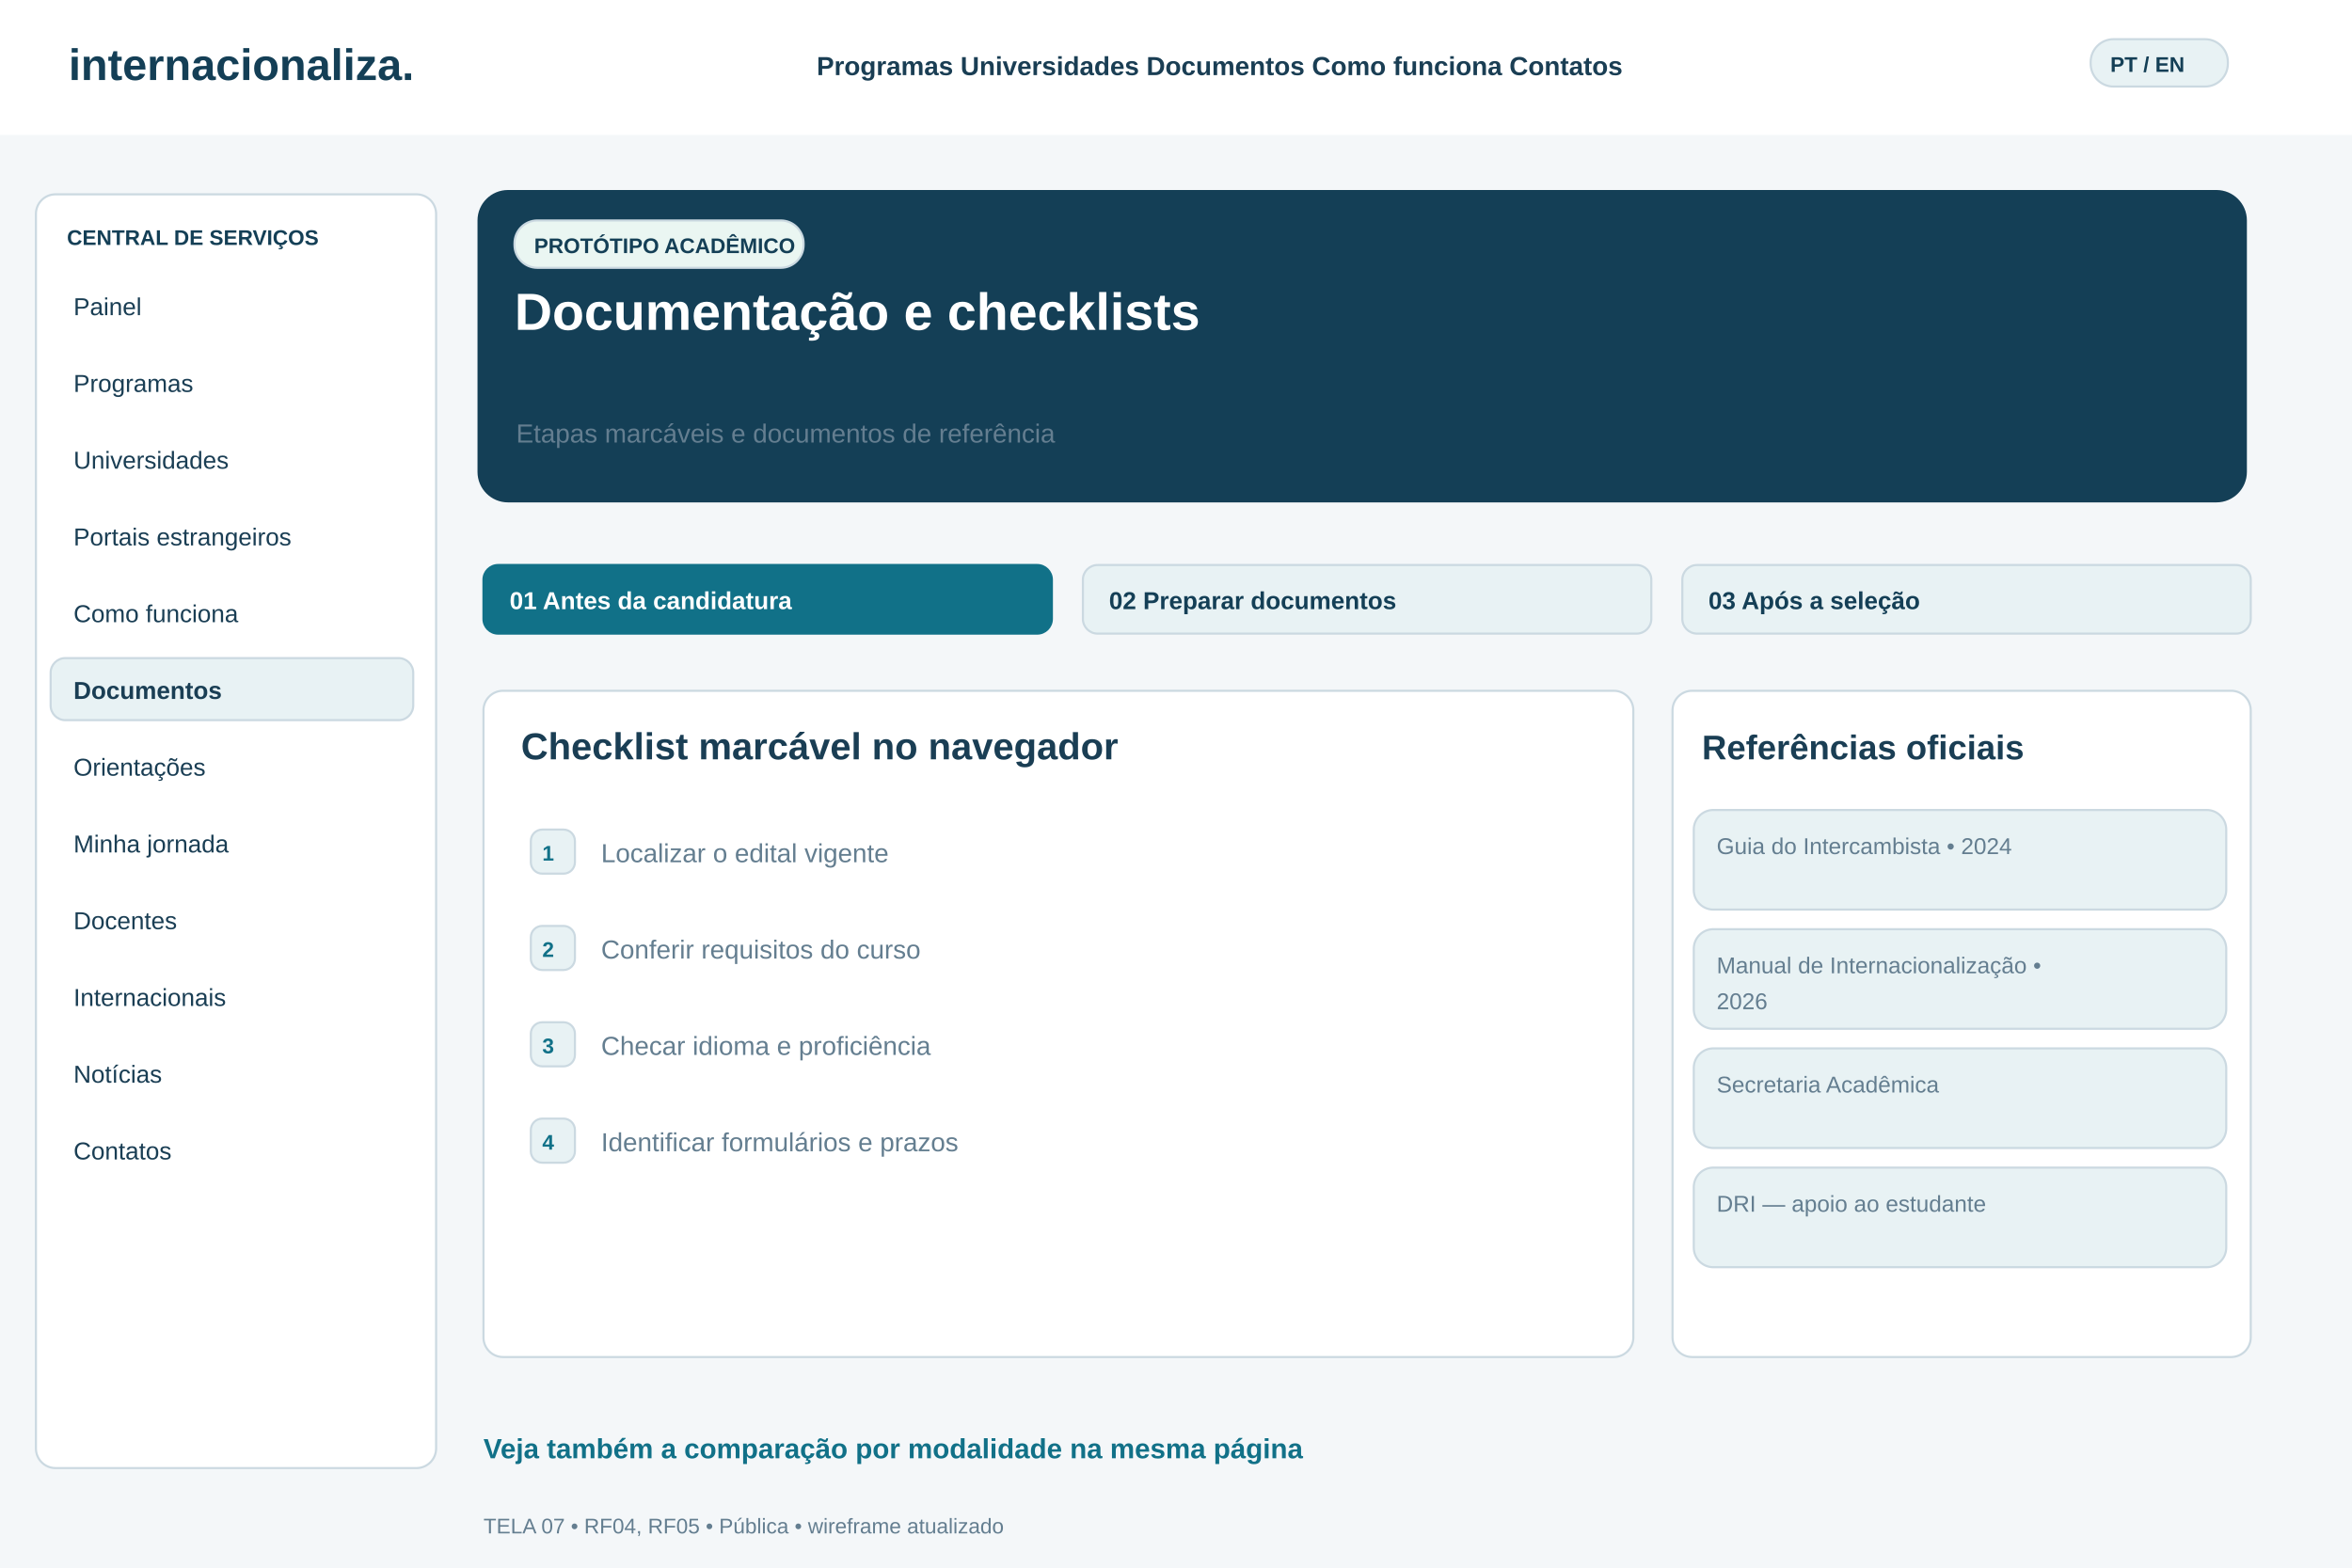
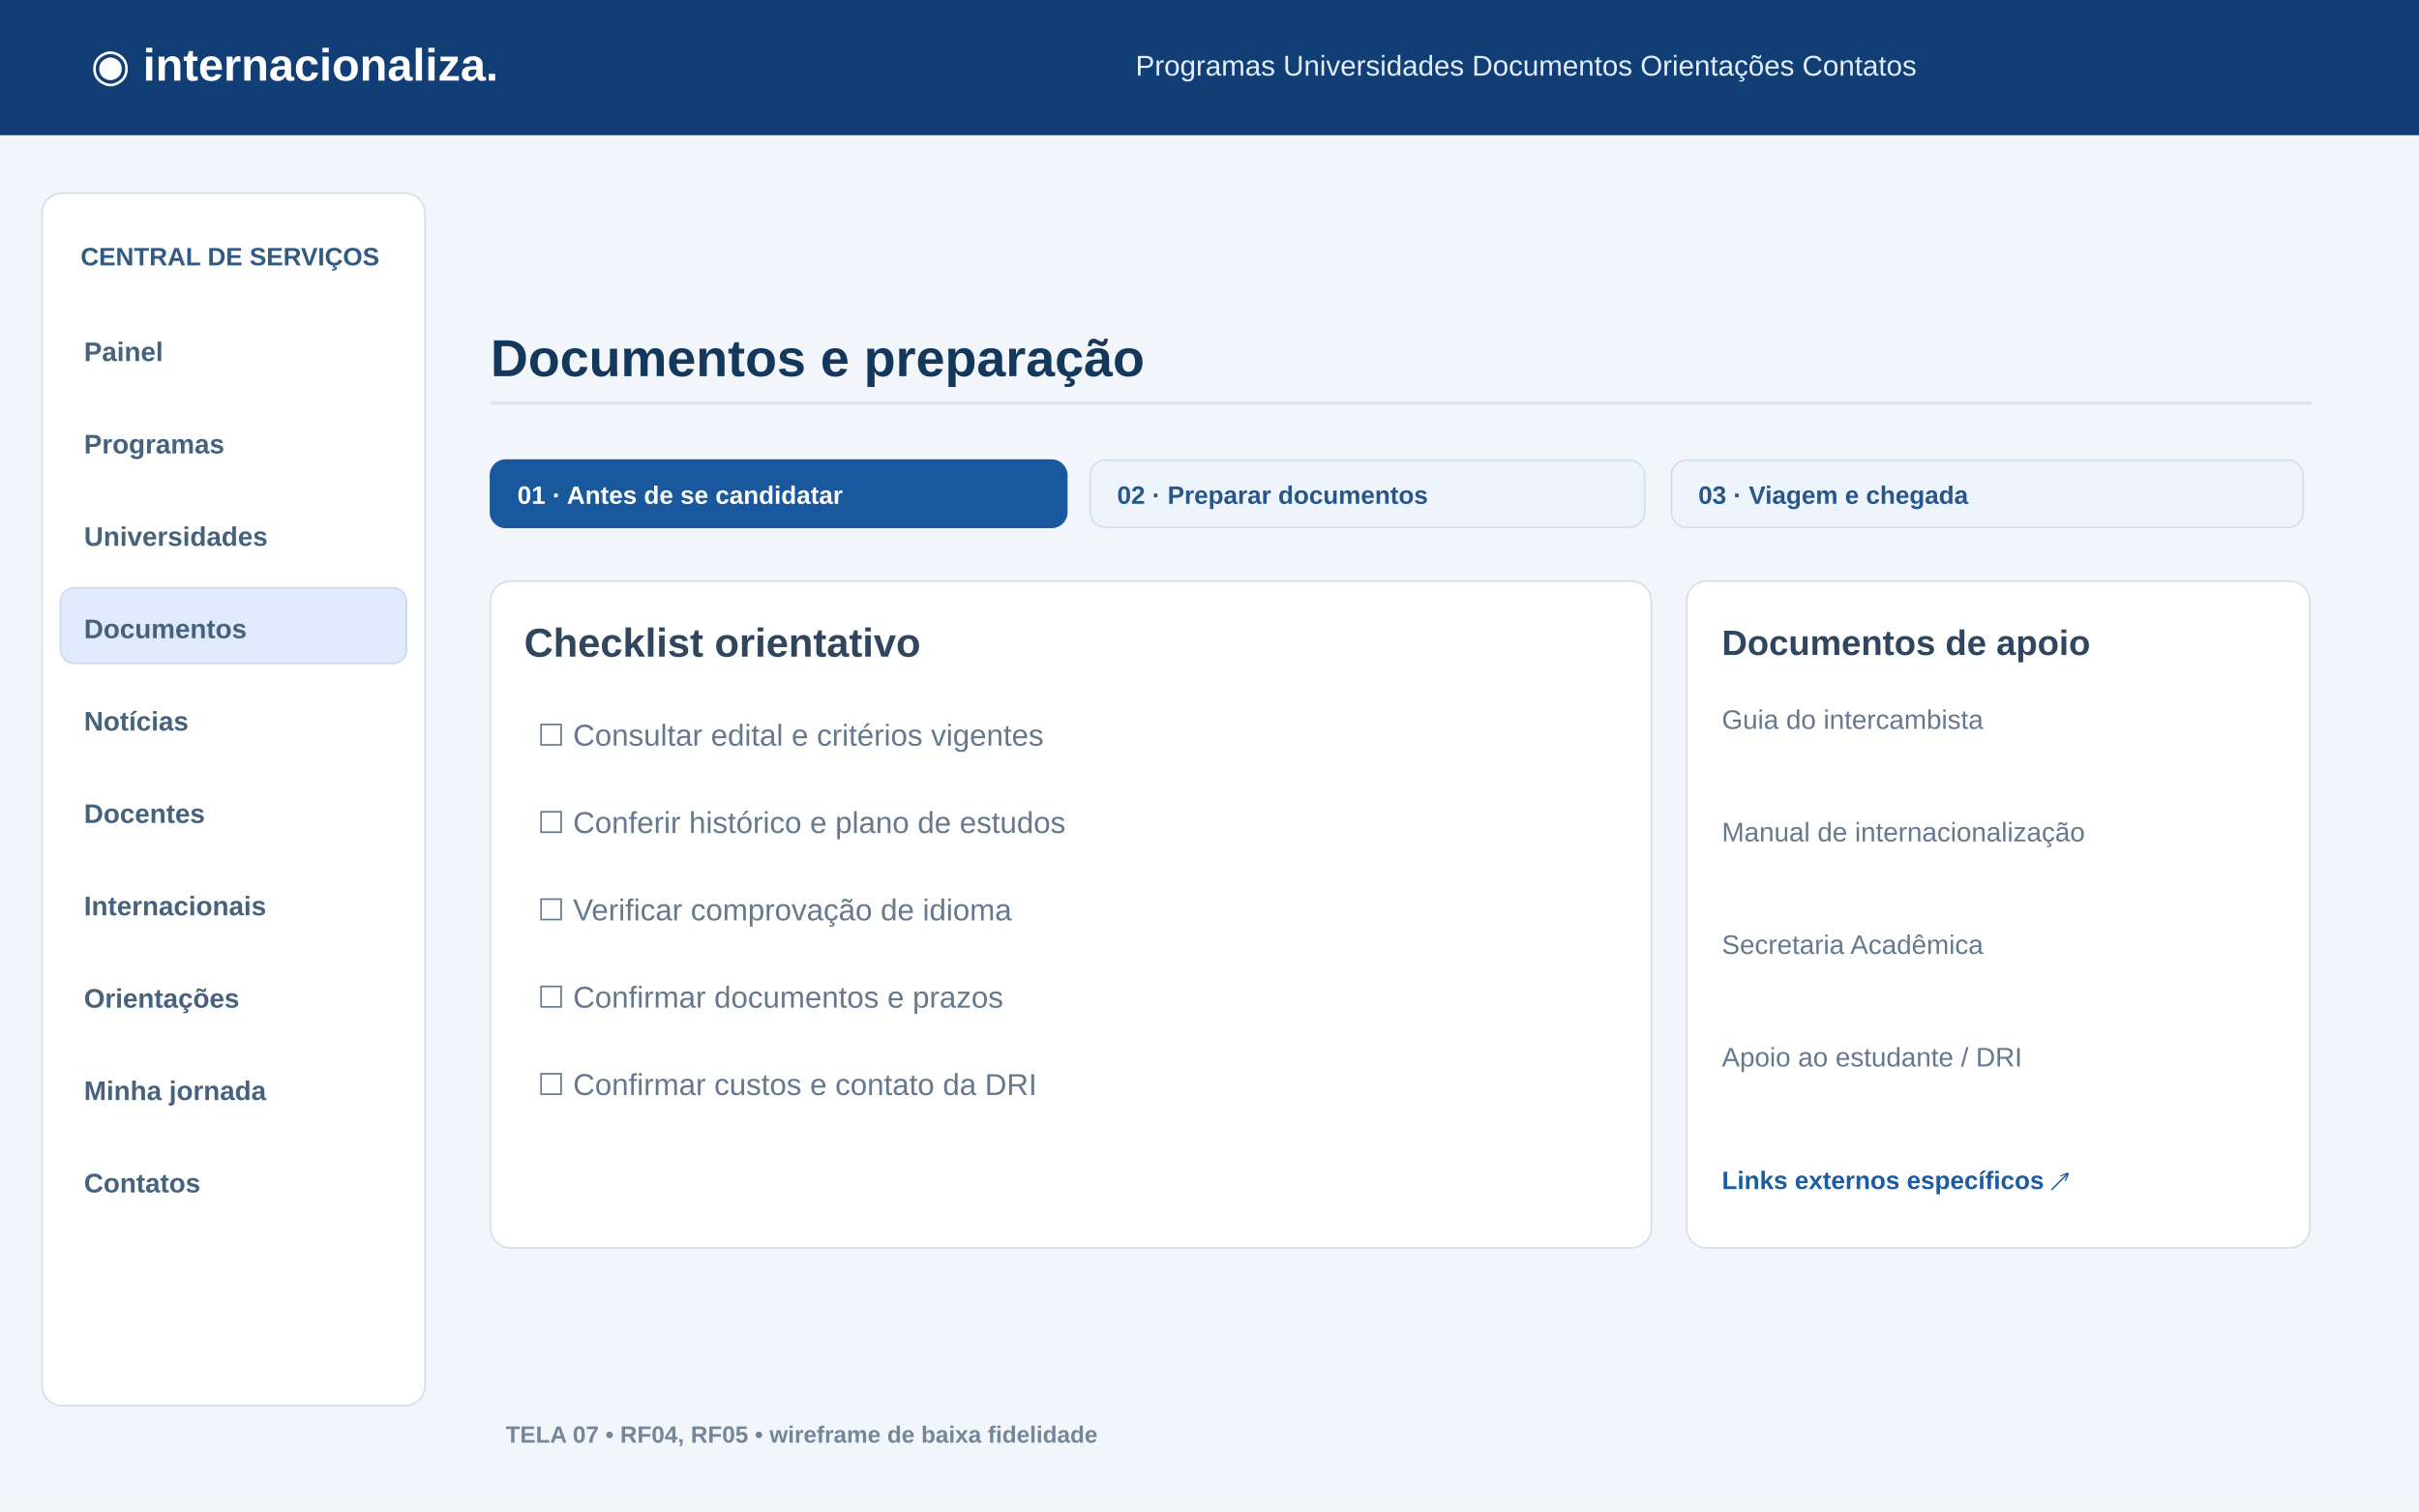
- <svg xmlns="http://www.w3.org/2000/svg" viewBox="0 0 1440 960" role="img" aria-labelledby="title desc">
-   <rect x="0" y="0" width="1440" height="960" rx="0" fill="#F4F7F9" stroke="#F4F7F9" stroke-width="1.3" />
-   <rect x="0" y="0" width="1440" height="82" rx="0" fill="#FFFFFF" stroke="#FFFFFF" stroke-width="1.3" />
-   <text x="42" y="49" fill="#143F56" font-size="27" font-weight="700" font-family="Arial, Helvetica, sans-serif">internacionaliza.</text>
-   <text x="500" y="46" fill="#1A3E54" font-size="16" font-weight="700" font-family="Arial, Helvetica, sans-serif">Programas    Universidades    Documentos    Como funciona    Contatos</text>
-   <rect x="1280" y="24" width="84" height="29" rx="14" fill="#E8F2F4" stroke="#CBD9E1" stroke-width="1.3" />
-   <text x="1292" y="44" fill="#143F56" font-size="13" font-weight="700" font-family="Arial, Helvetica, sans-serif">PT / EN</text>
-   <rect x="22" y="119" width="245" height="780" rx="12" fill="#FFFFFF" stroke="#CBD9E1" stroke-width="1.3" />
-   <text x="41" y="150" fill="#143F56" font-size="13" font-weight="700" font-family="Arial, Helvetica, sans-serif">CENTRAL DE SERVIÇOS</text>
-   <text x="45" y="193" fill="#1A3E54" font-size="15" font-weight="400" font-family="Arial, Helvetica, sans-serif">Painel</text>
-   <text x="45" y="240" fill="#1A3E54" font-size="15" font-weight="400" font-family="Arial, Helvetica, sans-serif">Programas</text>
-   <text x="45" y="287" fill="#1A3E54" font-size="15" font-weight="400" font-family="Arial, Helvetica, sans-serif">Universidades</text>
-   <text x="45" y="334" fill="#1A3E54" font-size="15" font-weight="400" font-family="Arial, Helvetica, sans-serif">Portais estrangeiros</text>
-   <text x="45" y="381" fill="#1A3E54" font-size="15" font-weight="400" font-family="Arial, Helvetica, sans-serif">Como funciona</text>
-   <rect x="31" y="403" width="222" height="38" rx="9" fill="#E8F2F4" stroke="#CBD9E1" stroke-width="1.3" />
-   <text x="45" y="428" fill="#1A3E54" font-size="15" font-weight="700" font-family="Arial, Helvetica, sans-serif">Documentos</text>
-   <text x="45" y="475" fill="#1A3E54" font-size="15" font-weight="400" font-family="Arial, Helvetica, sans-serif">Orientações</text>
-   <text x="45" y="522" fill="#1A3E54" font-size="15" font-weight="400" font-family="Arial, Helvetica, sans-serif">Minha jornada</text>
-   <text x="45" y="569" fill="#1A3E54" font-size="15" font-weight="400" font-family="Arial, Helvetica, sans-serif">Docentes</text>
-   <text x="45" y="616" fill="#1A3E54" font-size="15" font-weight="400" font-family="Arial, Helvetica, sans-serif">Internacionais</text>
-   <text x="45" y="663" fill="#1A3E54" font-size="15" font-weight="400" font-family="Arial, Helvetica, sans-serif">Notícias</text>
-   <text x="45" y="710" fill="#1A3E54" font-size="15" font-weight="400" font-family="Arial, Helvetica, sans-serif">Contatos</text>
-   <rect x="293" y="117" width="1082" height="190" rx="18" fill="#143F56" stroke="#143F56" stroke-width="1.3" />
-   <rect x="315" y="135" width="177" height="29" rx="14" fill="#EAF6F2" stroke="#CBD9E1" stroke-width="1.3" />
-   <text x="327" y="155" fill="#143F56" font-size="13" font-weight="700" font-family="Arial, Helvetica, sans-serif">PROTÓTIPO ACADÊMICO</text>
-   <text x="315" y="202" fill="#FFFFFF" font-size="32" font-weight="700" font-family="Arial, Helvetica, sans-serif">Documentação e checklists</text>
-   <text x="316" y="271" fill="#647E90" font-size="16" font-weight="400" font-family="Arial, Helvetica, sans-serif">Etapas marcáveis e documentos de referência</text>
-   <rect x="296" y="346" width="348" height="42" rx="9" fill="#117188" stroke="#117188" stroke-width="1.3" />
-   <text x="312" y="373" fill="#FFFFFF" font-size="15" font-weight="700" font-family="Arial, Helvetica, sans-serif">01 Antes da candidatura</text>
-   <rect x="663" y="346" width="348" height="42" rx="9" fill="#E8F2F4" stroke="#CBD9E1" stroke-width="1.3" />
-   <text x="679" y="373" fill="#143F56" font-size="15" font-weight="700" font-family="Arial, Helvetica, sans-serif">02 Preparar documentos</text>
-   <rect x="1030" y="346" width="348" height="42" rx="9" fill="#E8F2F4" stroke="#CBD9E1" stroke-width="1.3" />
-   <text x="1046" y="373" fill="#143F56" font-size="15" font-weight="700" font-family="Arial, Helvetica, sans-serif">03 Após a seleção</text>
-   <rect x="296" y="423" width="704" height="408" rx="12" fill="#FFFFFF" stroke="#CBD9E1" stroke-width="1.3" />
-   <text x="319" y="465" fill="#1A3E54" font-size="23" font-weight="700" font-family="Arial, Helvetica, sans-serif">Checklist marcável no navegador</text>
-   <rect x="325" y="508" width="27" height="27" rx="7" fill="#E8F2F4" stroke="#CBD9E1" stroke-width="1.3" />
-   <text x="332" y="527" fill="#117188" font-size="13" font-weight="700" font-family="Arial, Helvetica, sans-serif">1</text>
-   <text x="368" y="528" fill="#647E90" font-size="16" font-weight="400" font-family="Arial, Helvetica, sans-serif">Localizar o edital vigente</text>
-   <rect x="325" y="567" width="27" height="27" rx="7" fill="#E8F2F4" stroke="#CBD9E1" stroke-width="1.3" />
-   <text x="332" y="586" fill="#117188" font-size="13" font-weight="700" font-family="Arial, Helvetica, sans-serif">2</text>
-   <text x="368" y="587" fill="#647E90" font-size="16" font-weight="400" font-family="Arial, Helvetica, sans-serif">Conferir requisitos do curso</text>
-   <rect x="325" y="626" width="27" height="27" rx="7" fill="#E8F2F4" stroke="#CBD9E1" stroke-width="1.3" />
-   <text x="332" y="645" fill="#117188" font-size="13" font-weight="700" font-family="Arial, Helvetica, sans-serif">3</text>
-   <text x="368" y="646" fill="#647E90" font-size="16" font-weight="400" font-family="Arial, Helvetica, sans-serif">Checar idioma e proficiência</text>
-   <rect x="325" y="685" width="27" height="27" rx="7" fill="#E8F2F4" stroke="#CBD9E1" stroke-width="1.3" />
-   <text x="332" y="704" fill="#117188" font-size="13" font-weight="700" font-family="Arial, Helvetica, sans-serif">4</text>
-   <text x="368" y="705" fill="#647E90" font-size="16" font-weight="400" font-family="Arial, Helvetica, sans-serif">Identificar formulários e prazos</text>
-   <rect x="1024" y="423" width="354" height="408" rx="12" fill="#FFFFFF" stroke="#CBD9E1" stroke-width="1.3" />
-   <text x="1042" y="465" fill="#1A3E54" font-size="21" font-weight="700" font-family="Arial, Helvetica, sans-serif">Referências oficiais</text>
-   <rect x="1037" y="496" width="326" height="61" rx="12" fill="#E8F2F4" stroke="#CBD9E1" stroke-width="1.3" />
-   <text x="1051" y="523" fill="#647E90" font-size="14" font-weight="400" font-family="Arial, Helvetica, sans-serif">Guia do Intercambista • 2024</text>
-   <rect x="1037" y="569" width="326" height="61" rx="12" fill="#E8F2F4" stroke="#CBD9E1" stroke-width="1.3" />
-   <text x="1051" y="596" fill="#647E90" font-size="14" font-weight="400" font-family="Arial, Helvetica, sans-serif">Manual de Internacionalização •</text>
-   <text x="1051" y="618" fill="#647E90" font-size="14" font-weight="400" font-family="Arial, Helvetica, sans-serif">2026</text>
-   <rect x="1037" y="642" width="326" height="61" rx="12" fill="#E8F2F4" stroke="#CBD9E1" stroke-width="1.3" />
-   <text x="1051" y="669" fill="#647E90" font-size="14" font-weight="400" font-family="Arial, Helvetica, sans-serif">Secretaria Acadêmica</text>
-   <rect x="1037" y="715" width="326" height="61" rx="12" fill="#E8F2F4" stroke="#CBD9E1" stroke-width="1.3" />
-   <text x="1051" y="742" fill="#647E90" font-size="14" font-weight="400" font-family="Arial, Helvetica, sans-serif">DRI — apoio ao estudante</text>
-   <text x="296" y="893" fill="#117188" font-size="17" font-weight="700" font-family="Arial, Helvetica, sans-serif">Veja também a comparação por modalidade na mesma página</text>
-   <text x="296" y="939" font-family="Arial,Helvetica,sans-serif" font-size="13" fill="#647E90">TELA 07  •  RF04, RF05  •  Pública  •  wireframe atualizado</text>
+ <svg xmlns="http://www.w3.org/2000/svg" viewBox="0 0 1440 900" role="img" aria-labelledby="title desc">
+   <rect width="1440" height="900" fill="#f2f5f9" />
+   <rect x="0" y="0" width="1440" height="80" rx="0" fill="#113e75" stroke="#113e75" stroke-width="1" />
+   <text x="54" y="48" font-family="Arial,Helvetica,sans-serif" font-size="27" font-weight="800" fill="#fff">◉ internacionaliza.</text>
+   <text x="676" y="45" font-family="Arial,Helvetica,sans-serif" font-size="17" font-weight="400" fill="#e3edfb">Programas   Universidades   Documentos   Orientações   Contatos</text>
+   <rect x="25" y="115" width="228" height="722" rx="12" fill="#fff" stroke="#d5dfe9" stroke-width="1" />
+   <text x="48" y="158" font-family="Arial,Helvetica,sans-serif" font-size="15" font-weight="800" fill="#315b82">CENTRAL DE SERVIÇOS</text>
+   <text x="50" y="215" font-family="Arial,Helvetica,sans-serif" font-size="16" font-weight="600" fill="#47627d">Painel</text>
+   <text x="50" y="270" font-family="Arial,Helvetica,sans-serif" font-size="16" font-weight="600" fill="#47627d">Programas</text>
+   <text x="50" y="325" font-family="Arial,Helvetica,sans-serif" font-size="16" font-weight="600" fill="#47627d">Universidades</text>
+   <rect x="36" y="350" width="206" height="45" rx="8" fill="#e1eafa" stroke="#c9daf0" stroke-width="1" />
+   <text x="50" y="380" font-family="Arial,Helvetica,sans-serif" font-size="16" font-weight="600" fill="#47627d">Documentos</text>
+   <text x="50" y="435" font-family="Arial,Helvetica,sans-serif" font-size="16" font-weight="600" fill="#47627d">Notícias</text>
+   <text x="50" y="490" font-family="Arial,Helvetica,sans-serif" font-size="16" font-weight="600" fill="#47627d">Docentes</text>
+   <text x="50" y="545" font-family="Arial,Helvetica,sans-serif" font-size="16" font-weight="600" fill="#47627d">Internacionais</text>
+   <text x="50" y="600" font-family="Arial,Helvetica,sans-serif" font-size="16" font-weight="600" fill="#47627d">Orientações</text>
+   <text x="50" y="655" font-family="Arial,Helvetica,sans-serif" font-size="16" font-weight="600" fill="#47627d">Minha jornada</text>
+   <text x="50" y="710" font-family="Arial,Helvetica,sans-serif" font-size="16" font-weight="600" fill="#47627d">Contatos</text>
+   <text x="292" y="224" font-family="Arial,Helvetica,sans-serif" font-size="31" font-weight="700" fill="#14385b">Documentos e preparação</text>
+   <line x1="292" y1="240" x2="1376" y2="240" stroke="#dce4ee" stroke-width="2" />
+   <rect x="292" y="274" width="343" height="40" rx="9" fill="#1a589e" stroke="#1a589e" stroke-width="1" />
+   <text x="308" y="300" font-family="Arial,Helvetica,sans-serif" font-size="15" font-weight="700" fill="#fff">01 · Antes de se candidatar</text>
+   <rect x="649" y="274" width="330" height="40" rx="9" fill="#eef4fc" stroke="#d1dfec" stroke-width="1" />
+   <text x="665" y="300" font-family="Arial,Helvetica,sans-serif" font-size="15" font-weight="700" fill="#27568b">02 · Preparar documentos</text>
+   <rect x="995" y="274" width="376" height="40" rx="9" fill="#eef4fc" stroke="#d1dfec" stroke-width="1" />
+   <text x="1011" y="300" font-family="Arial,Helvetica,sans-serif" font-size="15" font-weight="700" fill="#27568b">03 · Viagem e chegada</text>
+   <rect x="292" y="346" width="691" height="397" rx="12" fill="#fff" stroke="#d5dfe9" stroke-width="1" />
+   <text x="312" y="391" font-family="Arial,Helvetica,sans-serif" font-size="24" font-weight="700" fill="#30465e">Checklist orientativo</text>
+   <text x="320" y="444" font-family="Arial,Helvetica,sans-serif" font-size="18" font-weight="400" fill="#65788e">☐ Consultar edital e critérios vigentes</text>
+   <text x="320" y="496" font-family="Arial,Helvetica,sans-serif" font-size="18" font-weight="400" fill="#65788e">☐ Conferir histórico e plano de estudos</text>
+   <text x="320" y="548" font-family="Arial,Helvetica,sans-serif" font-size="18" font-weight="400" fill="#65788e">☐ Verificar comprovação de idioma</text>
+   <text x="320" y="600" font-family="Arial,Helvetica,sans-serif" font-size="18" font-weight="400" fill="#65788e">☐ Confirmar documentos e prazos</text>
+   <text x="320" y="652" font-family="Arial,Helvetica,sans-serif" font-size="18" font-weight="400" fill="#65788e">☐ Confirmar custos e contato da DRI</text>
+   <rect x="1004" y="346" width="371" height="397" rx="12" fill="#fff" stroke="#d5dfe9" stroke-width="1" />
+   <text x="1025" y="390" font-family="Arial,Helvetica,sans-serif" font-size="21" font-weight="700" fill="#30465e">Documentos de apoio</text>
+   <text x="1025" y="434" font-family="Arial,Helvetica,sans-serif" font-size="16" font-weight="400" fill="#65788e">Guia do intercambista</text>
+   <text x="1025" y="501" font-family="Arial,Helvetica,sans-serif" font-size="16" font-weight="400" fill="#65788e">Manual de internacionalização</text>
+   <text x="1025" y="568" font-family="Arial,Helvetica,sans-serif" font-size="16" font-weight="400" fill="#65788e">Secretaria Acadêmica</text>
+   <text x="1025" y="635" font-family="Arial,Helvetica,sans-serif" font-size="16" font-weight="400" fill="#65788e">Apoio ao estudante / DRI</text>
+   <text x="1025" y="708" font-family="Arial,Helvetica,sans-serif" font-size="15" font-weight="700" fill="#1b5da0">Links externos específicos ↗</text>
+   <text x="301" y="859" font-family="Arial,Helvetica,sans-serif" font-size="14" font-weight="600" fill="#74869a">TELA 07  •  RF04, RF05  •  wireframe de baixa fidelidade</text>
</svg>
